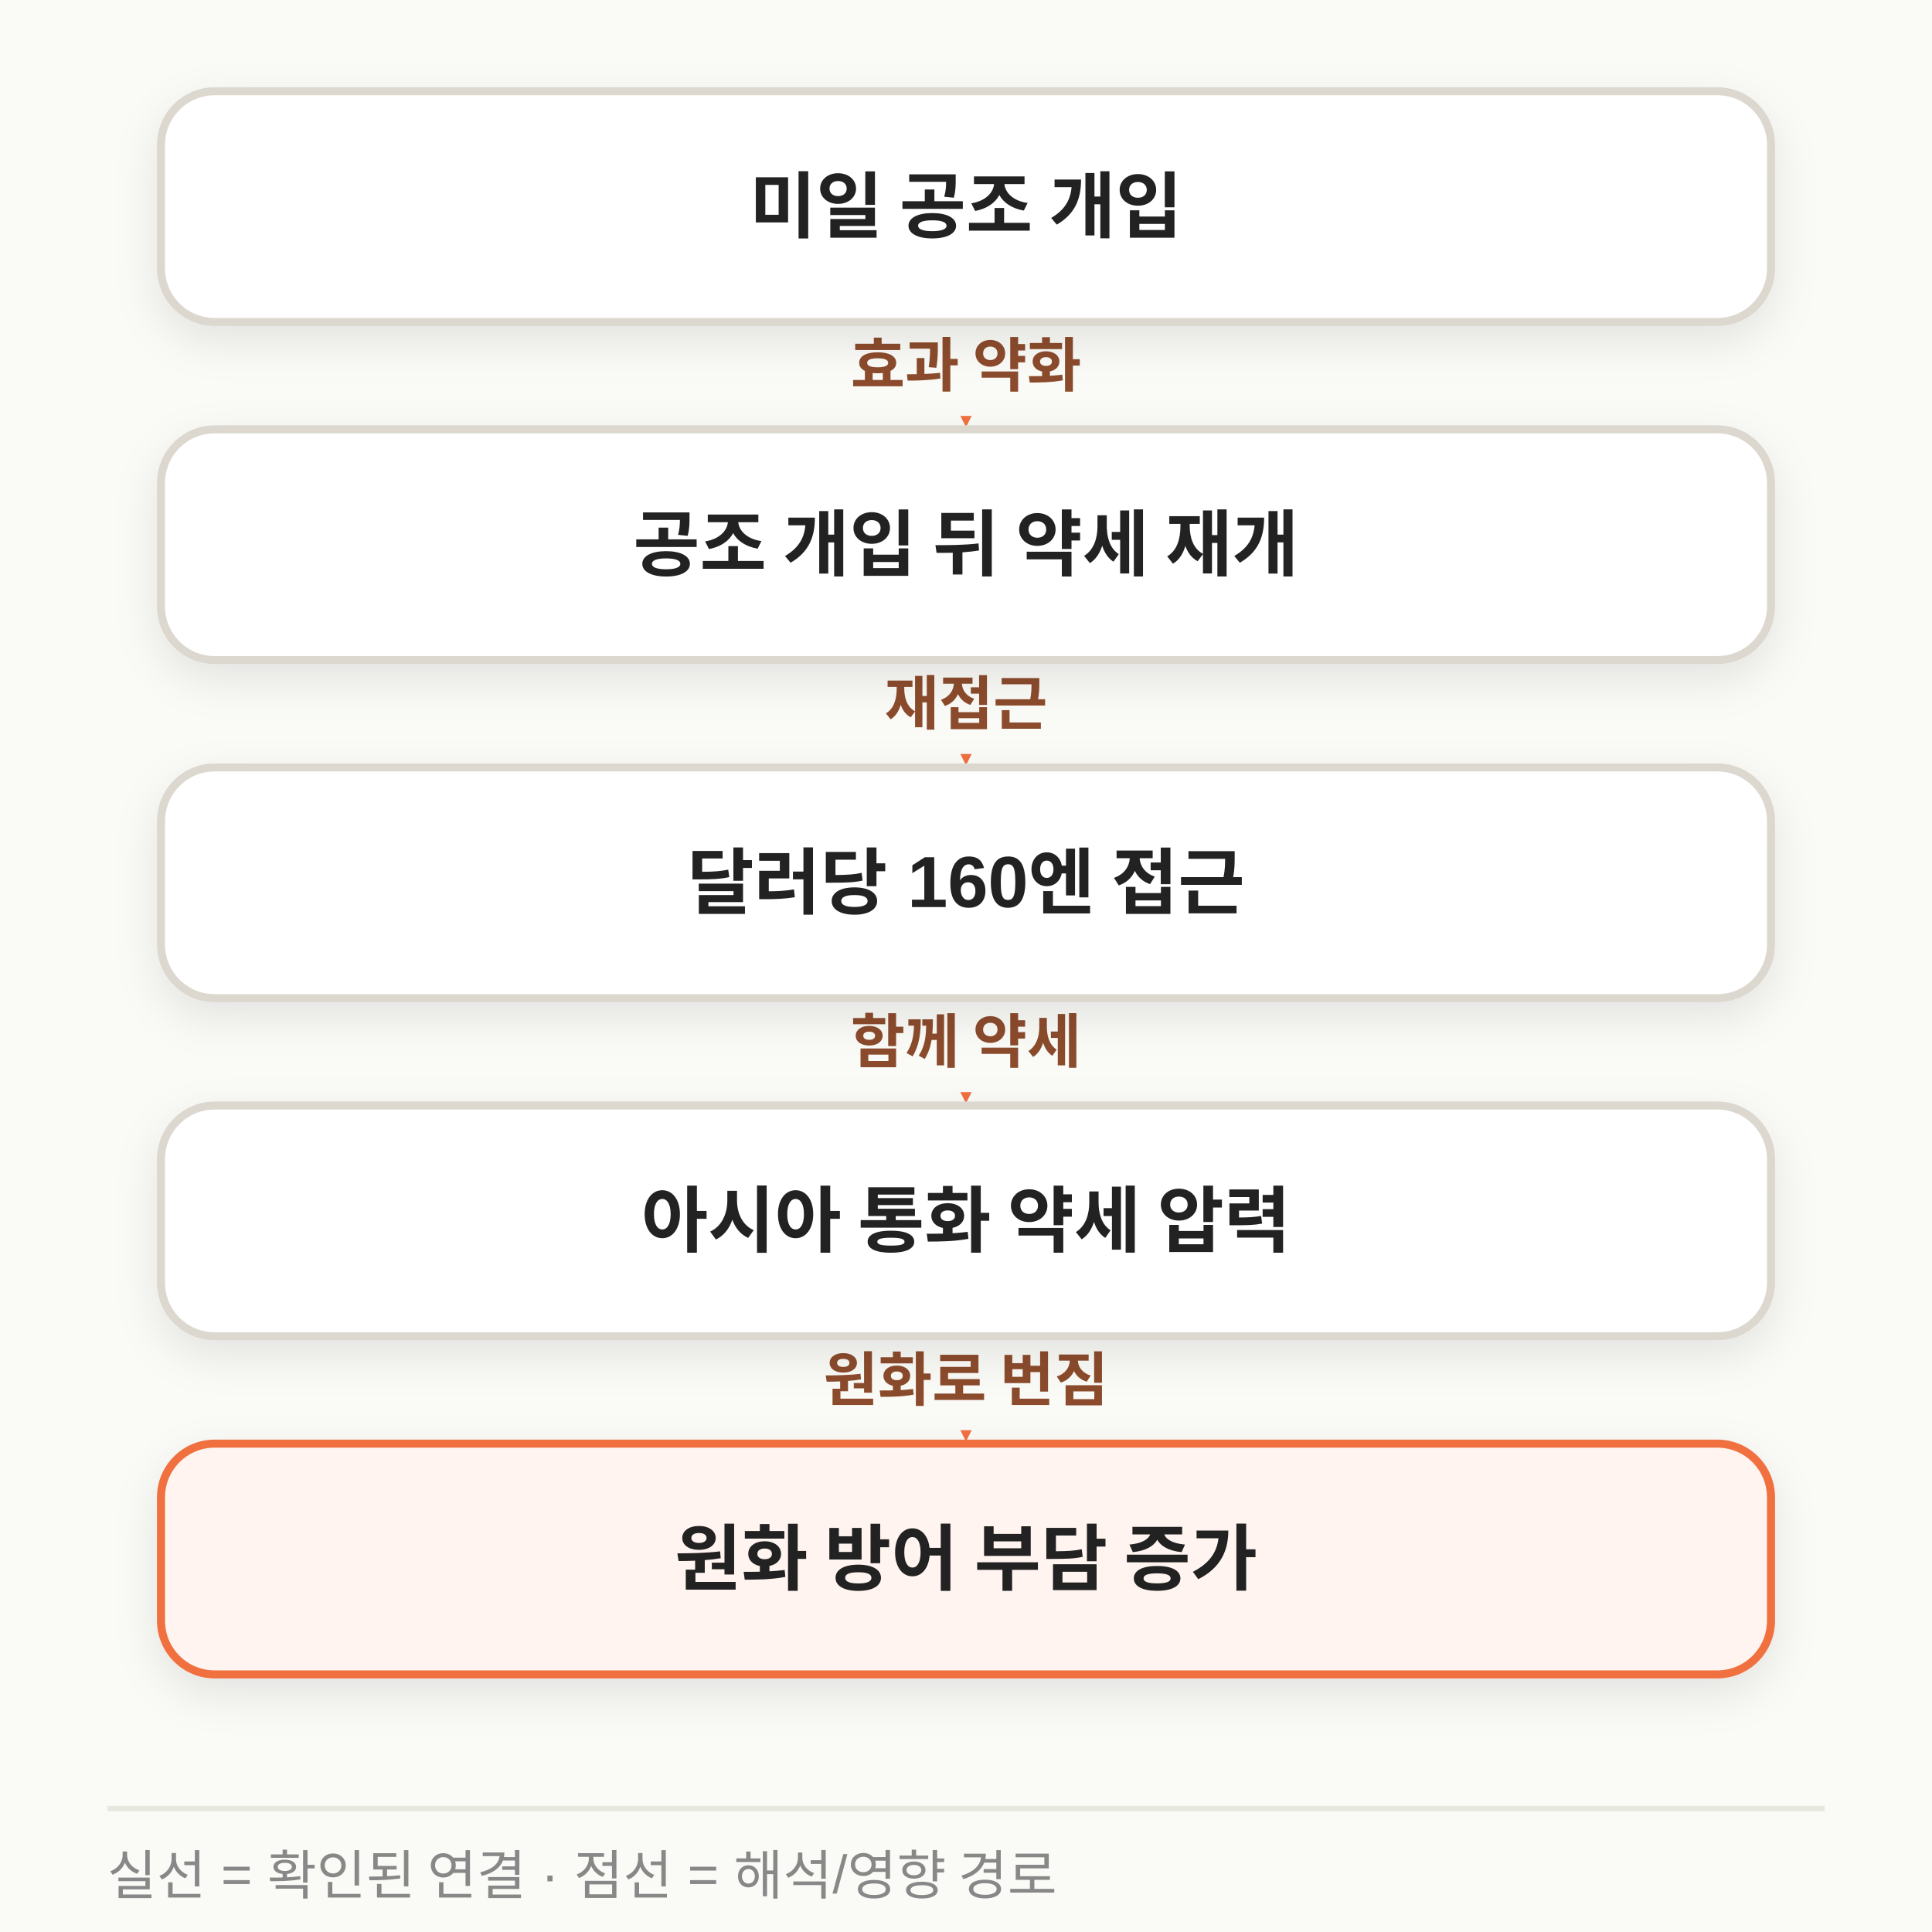
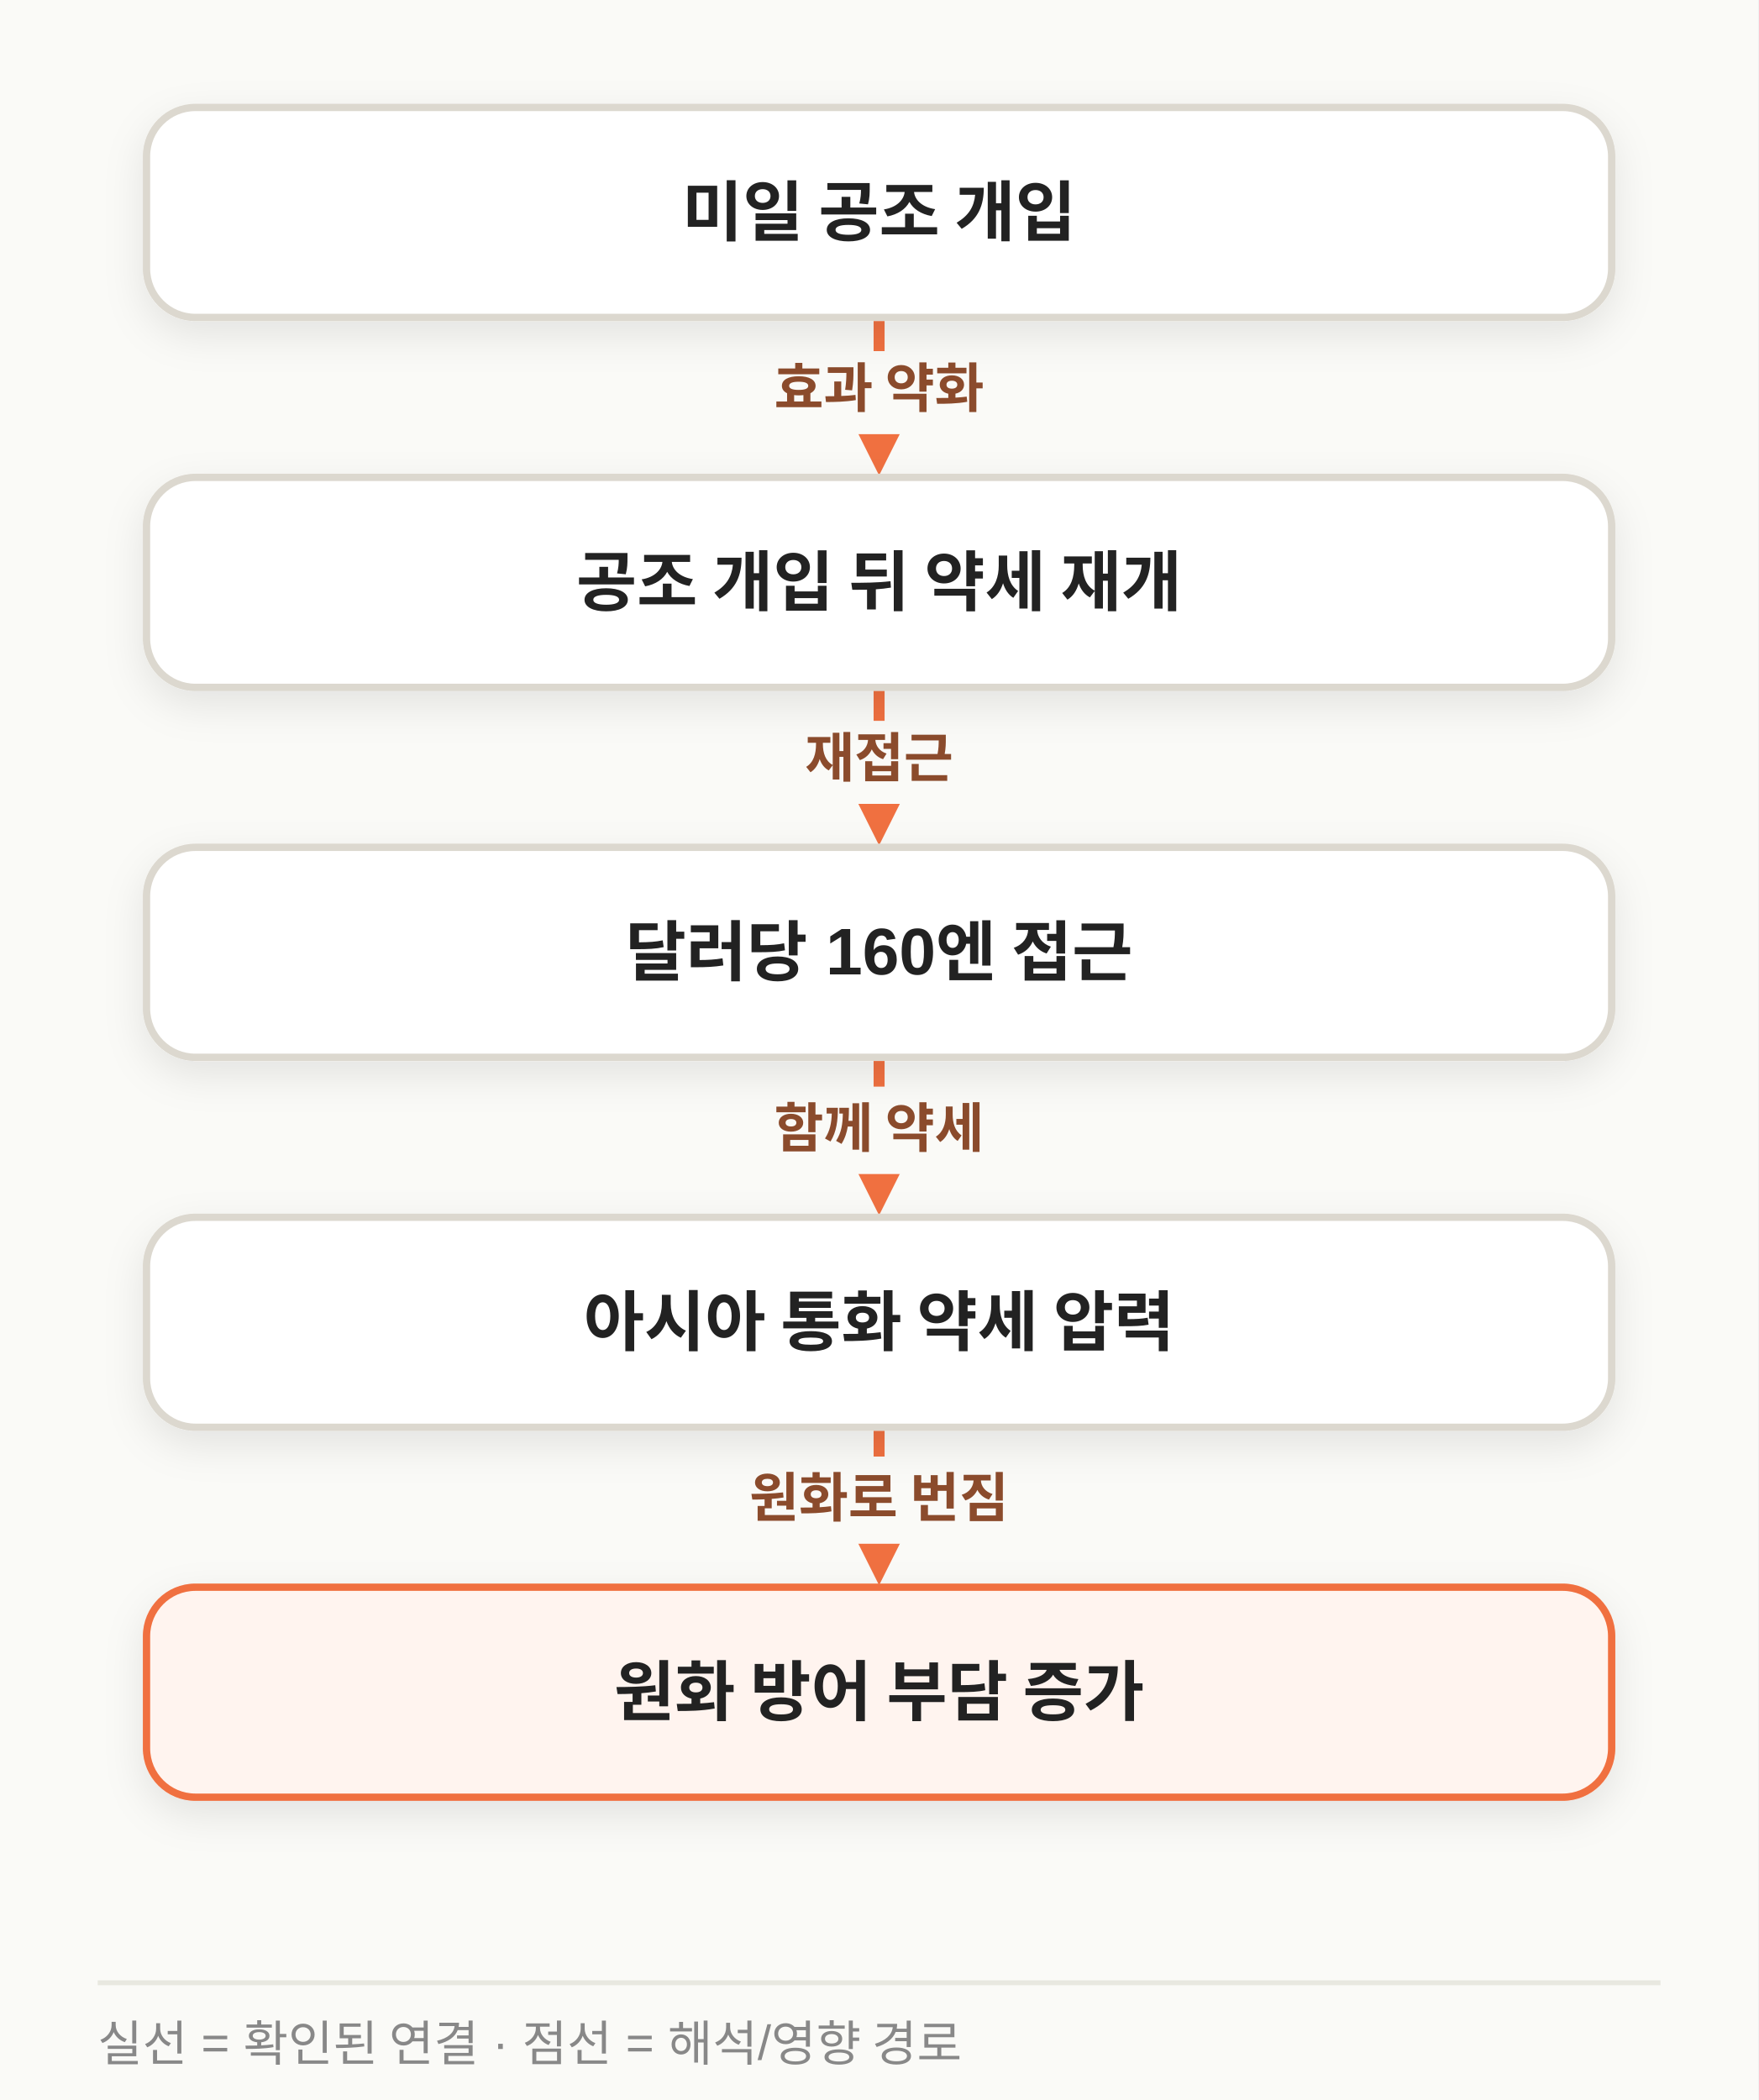
- <svg xmlns="http://www.w3.org/2000/svg" width="720" height="720" viewBox="0 0 720 720" class="morning-diagram morning-diagram-mobile" data-mobile-layout="same-topology" data-motion-orientation="TB" data-motion-steps="9">
+ <svg xmlns="http://www.w3.org/2000/svg" width="720" height="860" viewBox="0 0 720 860" class="morning-diagram morning-diagram-mobile" data-mobile-layout="same-topology" data-motion-orientation="TB" data-motion-steps="9">
  <defs>
    <filter id="shadow" x="-20%" y="-20%" width="140%" height="160%">
      <feDropShadow dx="0" dy="6" stdDeviation="8" flood-color="#111111" flood-opacity=".09" />
    </filter>
    <marker id="arrow" viewBox="0 0 10 10" refX="8" refY="5" markerWidth="8" markerHeight="8" orient="auto-start-reverse">
      <path d="M 0 0 L 10 5 L 0 10 z" fill="#F07040" />
    </marker>
  </defs>
-   <rect width="720" height="720" fill="#FAFAF7" />
+   <rect width="720" height="860" fill="#FAFAF7" />
  <g class="motion-step motion-edge" data-motion-step="1" data-from="A" data-to="B" style="--motion-delay:415ms">
-     <path d="M 360.0 120.0 C 360.0 140.0, 360.0 140.0, 360.0 152.0" fill="none" stroke="#F07040" stroke-width="4.5" marker-end="url(#arrow)" />
-     <rect x="288.5" y="121.0" width="143" height="34" rx="17" fill="#FAFAF7" />
-     <text x="360.0" y="144.0" text-anchor="middle" font-family="Apple SD Gothic Neo,Malgun Gothic,Arial,sans-serif" font-size="22" font-weight="800" fill="#8B4B2C">효과 약화</text>
+     <path d="M 360.0 130.0 C 360.0 162.8, 360.0 162.8, 360.0 187.5" fill="none" stroke="#F07040" stroke-width="4.5" marker-end="url(#arrow)" />
+     <rect x="288.5" y="143.8" width="143" height="34" rx="17" fill="#FAFAF7" />
+     <text x="360.0" y="166.8" text-anchor="middle" font-family="Apple SD Gothic Neo,Malgun Gothic,Arial,sans-serif" font-size="22" font-weight="800" fill="#8B4B2C">효과 약화</text>
  </g>
  <g class="motion-step motion-edge" data-motion-step="3" data-from="B" data-to="C" style="--motion-delay:1245ms">
-     <path d="M 360.0 246.0 C 360.0 266.0, 360.0 266.0, 360.0 278.0" fill="none" stroke="#F07040" stroke-width="4.5" marker-end="url(#arrow)" />
-     <rect x="306.0" y="247.0" width="108" height="34" rx="17" fill="#FAFAF7" />
-     <text x="360.0" y="270.0" text-anchor="middle" font-family="Apple SD Gothic Neo,Malgun Gothic,Arial,sans-serif" font-size="22" font-weight="800" fill="#8B4B2C">재접근</text>
+     <path d="M 360.0 281.5 C 360.0 314.2, 360.0 314.2, 360.0 339.0" fill="none" stroke="#F07040" stroke-width="4.5" marker-end="url(#arrow)" />
+     <rect x="306.0" y="295.2" width="108" height="34" rx="17" fill="#FAFAF7" />
+     <text x="360.0" y="318.2" text-anchor="middle" font-family="Apple SD Gothic Neo,Malgun Gothic,Arial,sans-serif" font-size="22" font-weight="800" fill="#8B4B2C">재접근</text>
  </g>
  <g class="motion-step motion-edge" data-motion-step="5" data-from="C" data-to="D" style="--motion-delay:2075ms">
-     <path d="M 360.0 372.0 C 360.0 392.0, 360.0 392.0, 360.0 404.0" fill="none" stroke="#F07040" stroke-width="4.5" stroke-dasharray="12 10" marker-end="url(#arrow)" />
-     <rect x="288.5" y="373.0" width="143" height="34" rx="17" fill="#FAFAF7" />
-     <text x="360.0" y="396.0" text-anchor="middle" font-family="Apple SD Gothic Neo,Malgun Gothic,Arial,sans-serif" font-size="22" font-weight="800" fill="#8B4B2C">함께 약세</text>
+     <path d="M 360.0 433.0 C 360.0 465.8, 360.0 465.8, 360.0 490.5" fill="none" stroke="#F07040" stroke-width="4.5" stroke-dasharray="12 10" marker-end="url(#arrow)" />
+     <rect x="288.5" y="446.8" width="143" height="34" rx="17" fill="#FAFAF7" />
+     <text x="360.0" y="469.8" text-anchor="middle" font-family="Apple SD Gothic Neo,Malgun Gothic,Arial,sans-serif" font-size="22" font-weight="800" fill="#8B4B2C">함께 약세</text>
  </g>
  <g class="motion-step motion-edge" data-motion-step="7" data-from="D" data-to="E" style="--motion-delay:2905ms">
-     <path d="M 360.0 498.0 C 360.0 518.0, 360.0 518.0, 360.0 530.0" fill="none" stroke="#F07040" stroke-width="4.5" stroke-dasharray="12 10" marker-end="url(#arrow)" />
-     <rect x="278.0" y="499.0" width="164" height="34" rx="17" fill="#FAFAF7" />
-     <text x="360.0" y="522.0" text-anchor="middle" font-family="Apple SD Gothic Neo,Malgun Gothic,Arial,sans-serif" font-size="22" font-weight="800" fill="#8B4B2C">원화로 번짐</text>
+     <path d="M 360.0 584.5 C 360.0 617.2, 360.0 617.2, 360.0 642.0" fill="none" stroke="#F07040" stroke-width="4.5" stroke-dasharray="12 10" marker-end="url(#arrow)" />
+     <rect x="278.0" y="598.2" width="164" height="34" rx="17" fill="#FAFAF7" />
+     <text x="360.0" y="621.2" text-anchor="middle" font-family="Apple SD Gothic Neo,Malgun Gothic,Arial,sans-serif" font-size="22" font-weight="800" fill="#8B4B2C">원화로 번짐</text>
  </g>
  <g class="motion-step motion-node" data-motion-step="0" style="--motion-delay:0ms;--motion-accent-delay:660ms">
-     <rect class="motion-node-shape" x="60.0" y="34.0" width="600.0" height="86" rx="20" fill="#FFFFFF" stroke="#DCD8CF" stroke-width="3" filter="url(#shadow)" />
-     <text x="360.0" y="77.0" text-anchor="middle" dominant-baseline="middle" font-family="Apple SD Gothic Neo,Malgun Gothic,Arial,sans-serif" font-size="27" font-weight="800" fill="#222222">미일 공조 개입</text>
+     <rect class="motion-node-shape" x="60.0" y="44.0" width="600.0" height="86" rx="20" fill="#FFFFFF" stroke="#DCD8CF" stroke-width="3" filter="url(#shadow)" />
+     <text x="360.0" y="87.0" text-anchor="middle" dominant-baseline="middle" font-family="Apple SD Gothic Neo,Malgun Gothic,Arial,sans-serif" font-size="27" font-weight="800" fill="#222222">미일 공조 개입</text>
  </g>
  <g class="motion-step motion-node" data-motion-step="2" style="--motion-delay:830ms;--motion-accent-delay:1490ms">
-     <rect class="motion-node-shape" x="60.0" y="160.0" width="600.0" height="86" rx="20" fill="#FFFFFF" stroke="#DCD8CF" stroke-width="3" filter="url(#shadow)" />
-     <text x="360.0" y="203.0" text-anchor="middle" dominant-baseline="middle" font-family="Apple SD Gothic Neo,Malgun Gothic,Arial,sans-serif" font-size="27" font-weight="800" fill="#222222">공조 개입 뒤 약세 재개</text>
+     <rect class="motion-node-shape" x="60.0" y="195.5" width="600.0" height="86" rx="20" fill="#FFFFFF" stroke="#DCD8CF" stroke-width="3" filter="url(#shadow)" />
+     <text x="360.0" y="238.5" text-anchor="middle" dominant-baseline="middle" font-family="Apple SD Gothic Neo,Malgun Gothic,Arial,sans-serif" font-size="27" font-weight="800" fill="#222222">공조 개입 뒤 약세 재개</text>
  </g>
  <g class="motion-step motion-node" data-motion-step="4" style="--motion-delay:1660ms;--motion-accent-delay:2320ms">
-     <rect class="motion-node-shape" x="60.0" y="286.0" width="600.0" height="86" rx="20" fill="#FFFFFF" stroke="#DCD8CF" stroke-width="3" filter="url(#shadow)" />
-     <text x="360.0" y="329.0" text-anchor="middle" dominant-baseline="middle" font-family="Apple SD Gothic Neo,Malgun Gothic,Arial,sans-serif" font-size="27" font-weight="800" fill="#222222">달러당 160엔 접근</text>
+     <rect class="motion-node-shape" x="60.0" y="347.0" width="600.0" height="86" rx="20" fill="#FFFFFF" stroke="#DCD8CF" stroke-width="3" filter="url(#shadow)" />
+     <text x="360.0" y="390.0" text-anchor="middle" dominant-baseline="middle" font-family="Apple SD Gothic Neo,Malgun Gothic,Arial,sans-serif" font-size="27" font-weight="800" fill="#222222">달러당 160엔 접근</text>
  </g>
  <g class="motion-step motion-node" data-motion-step="6" style="--motion-delay:2490ms;--motion-accent-delay:3150ms">
-     <rect class="motion-node-shape" x="60.0" y="412.0" width="600.0" height="86" rx="20" fill="#FFFFFF" stroke="#DCD8CF" stroke-width="3" filter="url(#shadow)" />
-     <text x="360.0" y="455.0" text-anchor="middle" dominant-baseline="middle" font-family="Apple SD Gothic Neo,Malgun Gothic,Arial,sans-serif" font-size="27" font-weight="800" fill="#222222">아시아 통화 약세 압력</text>
+     <rect class="motion-node-shape" x="60.0" y="498.5" width="600.0" height="86" rx="20" fill="#FFFFFF" stroke="#DCD8CF" stroke-width="3" filter="url(#shadow)" />
+     <text x="360.0" y="541.5" text-anchor="middle" dominant-baseline="middle" font-family="Apple SD Gothic Neo,Malgun Gothic,Arial,sans-serif" font-size="27" font-weight="800" fill="#222222">아시아 통화 약세 압력</text>
  </g>
  <g class="motion-step motion-node motion-risk" data-motion-step="8" style="--motion-delay:3320ms;--motion-accent-delay:3980ms">
-     <rect class="motion-node-shape" x="60.0" y="538.0" width="600.0" height="86" rx="20" fill="#FFF4EF" stroke="#F07040" stroke-width="3" filter="url(#shadow)" />
-     <text x="360.0" y="581.0" text-anchor="middle" dominant-baseline="middle" font-family="Apple SD Gothic Neo,Malgun Gothic,Arial,sans-serif" font-size="27" font-weight="800" fill="#222222">원화 방어 부담 증가</text>
+     <rect class="motion-node-shape" x="60.0" y="650.0" width="600.0" height="86" rx="20" fill="#FFF4EF" stroke="#F07040" stroke-width="3" filter="url(#shadow)" />
+     <text x="360.0" y="693.0" text-anchor="middle" dominant-baseline="middle" font-family="Apple SD Gothic Neo,Malgun Gothic,Arial,sans-serif" font-size="27" font-weight="800" fill="#222222">원화 방어 부담 증가</text>
  </g>
-   <line x1="40" y1="674" x2="680" y2="674" stroke="#E8E8E0" stroke-width="2" />
-   <text x="40" y="706" font-family="Apple SD Gothic Neo,Malgun Gothic,Arial,sans-serif" font-size="20" fill="#888888">실선 = 확인된 연결 · 점선 = 해석/영향 경로</text>
+   <line x1="40" y1="812" x2="680" y2="812" stroke="#E8E8E0" stroke-width="2" />
+   <text x="40" y="844" font-family="Apple SD Gothic Neo,Malgun Gothic,Arial,sans-serif" font-size="20" fill="#888888">실선 = 확인된 연결 · 점선 = 해석/영향 경로</text>
</svg>
